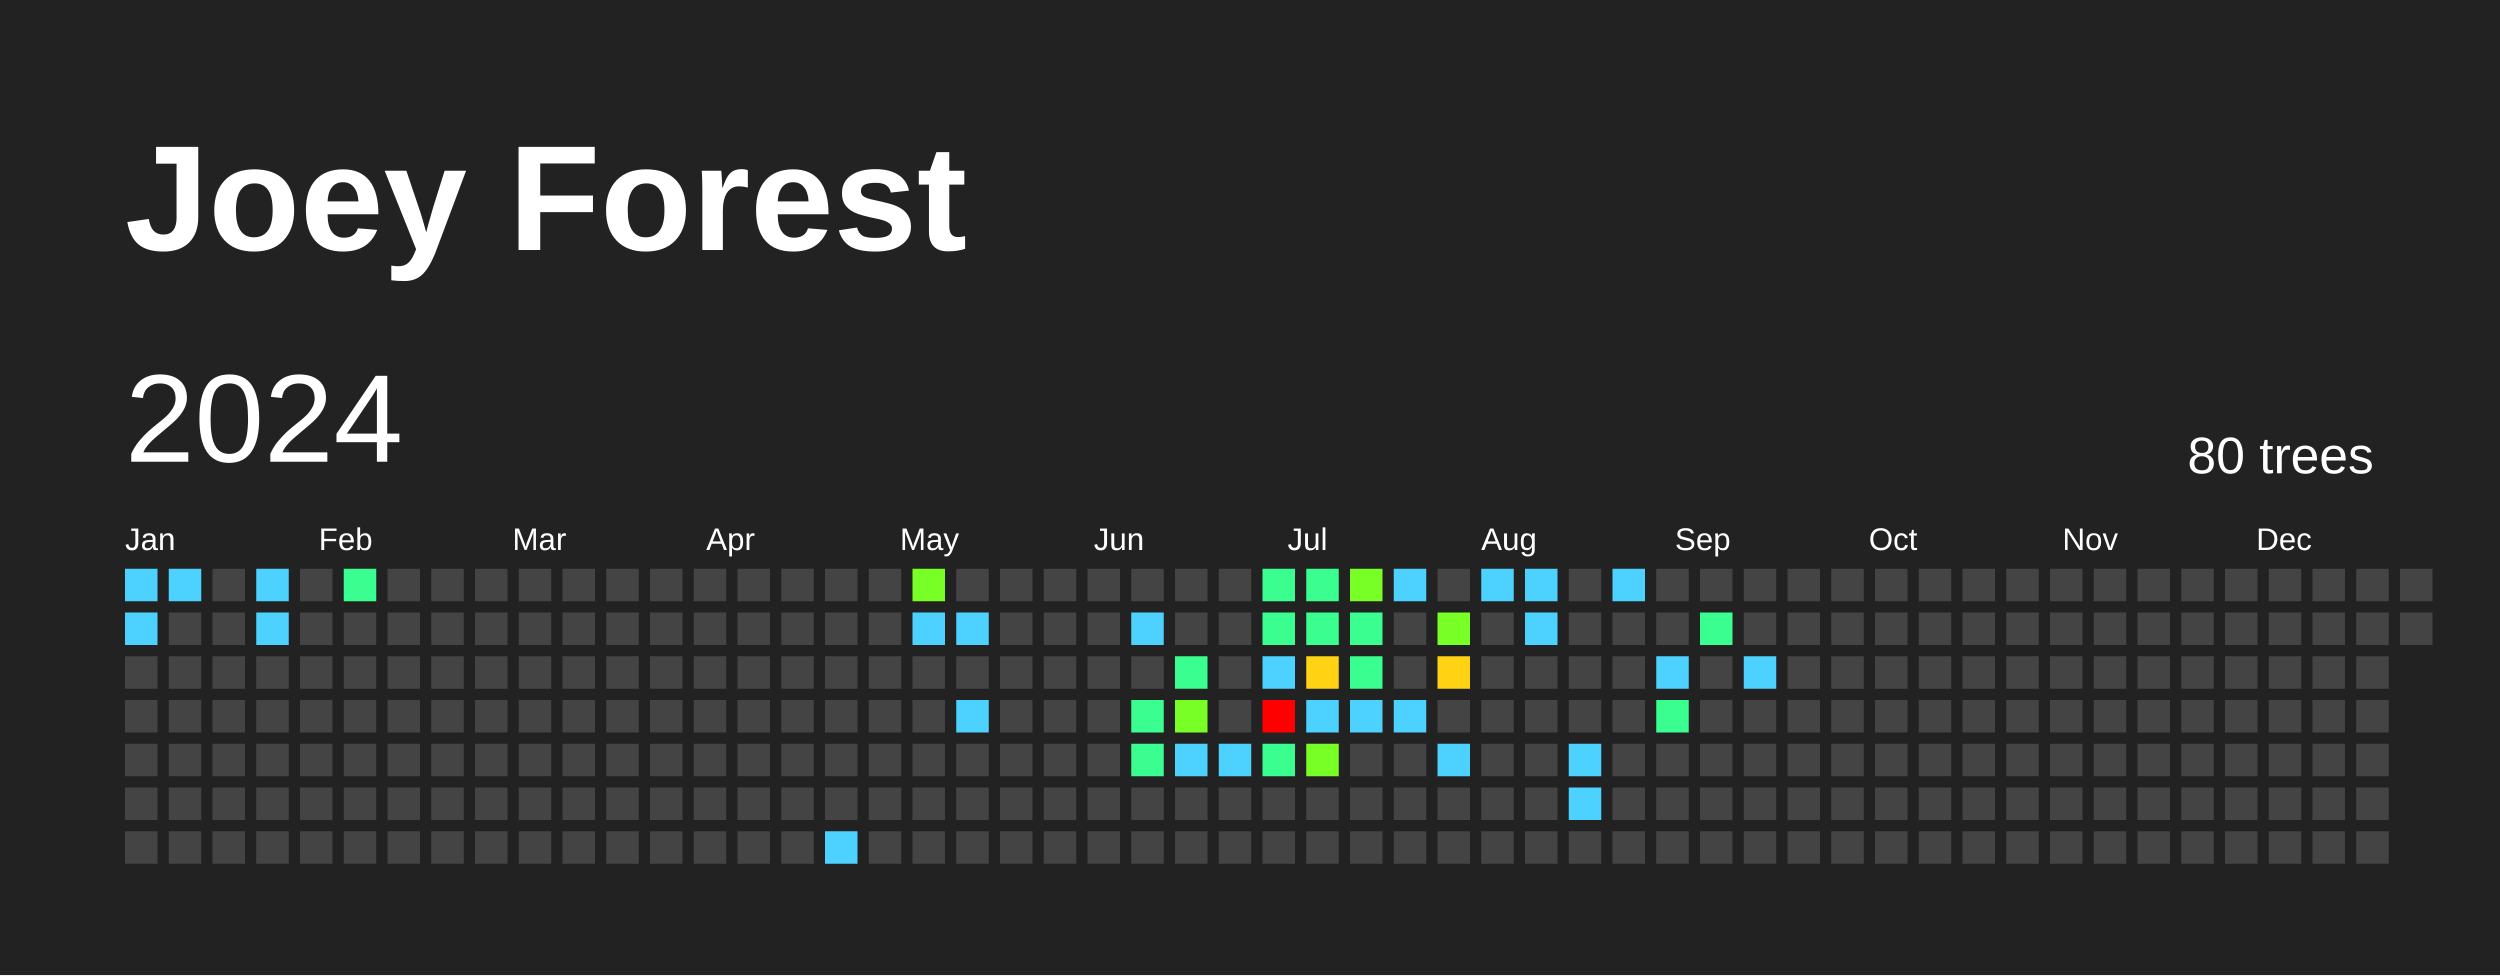
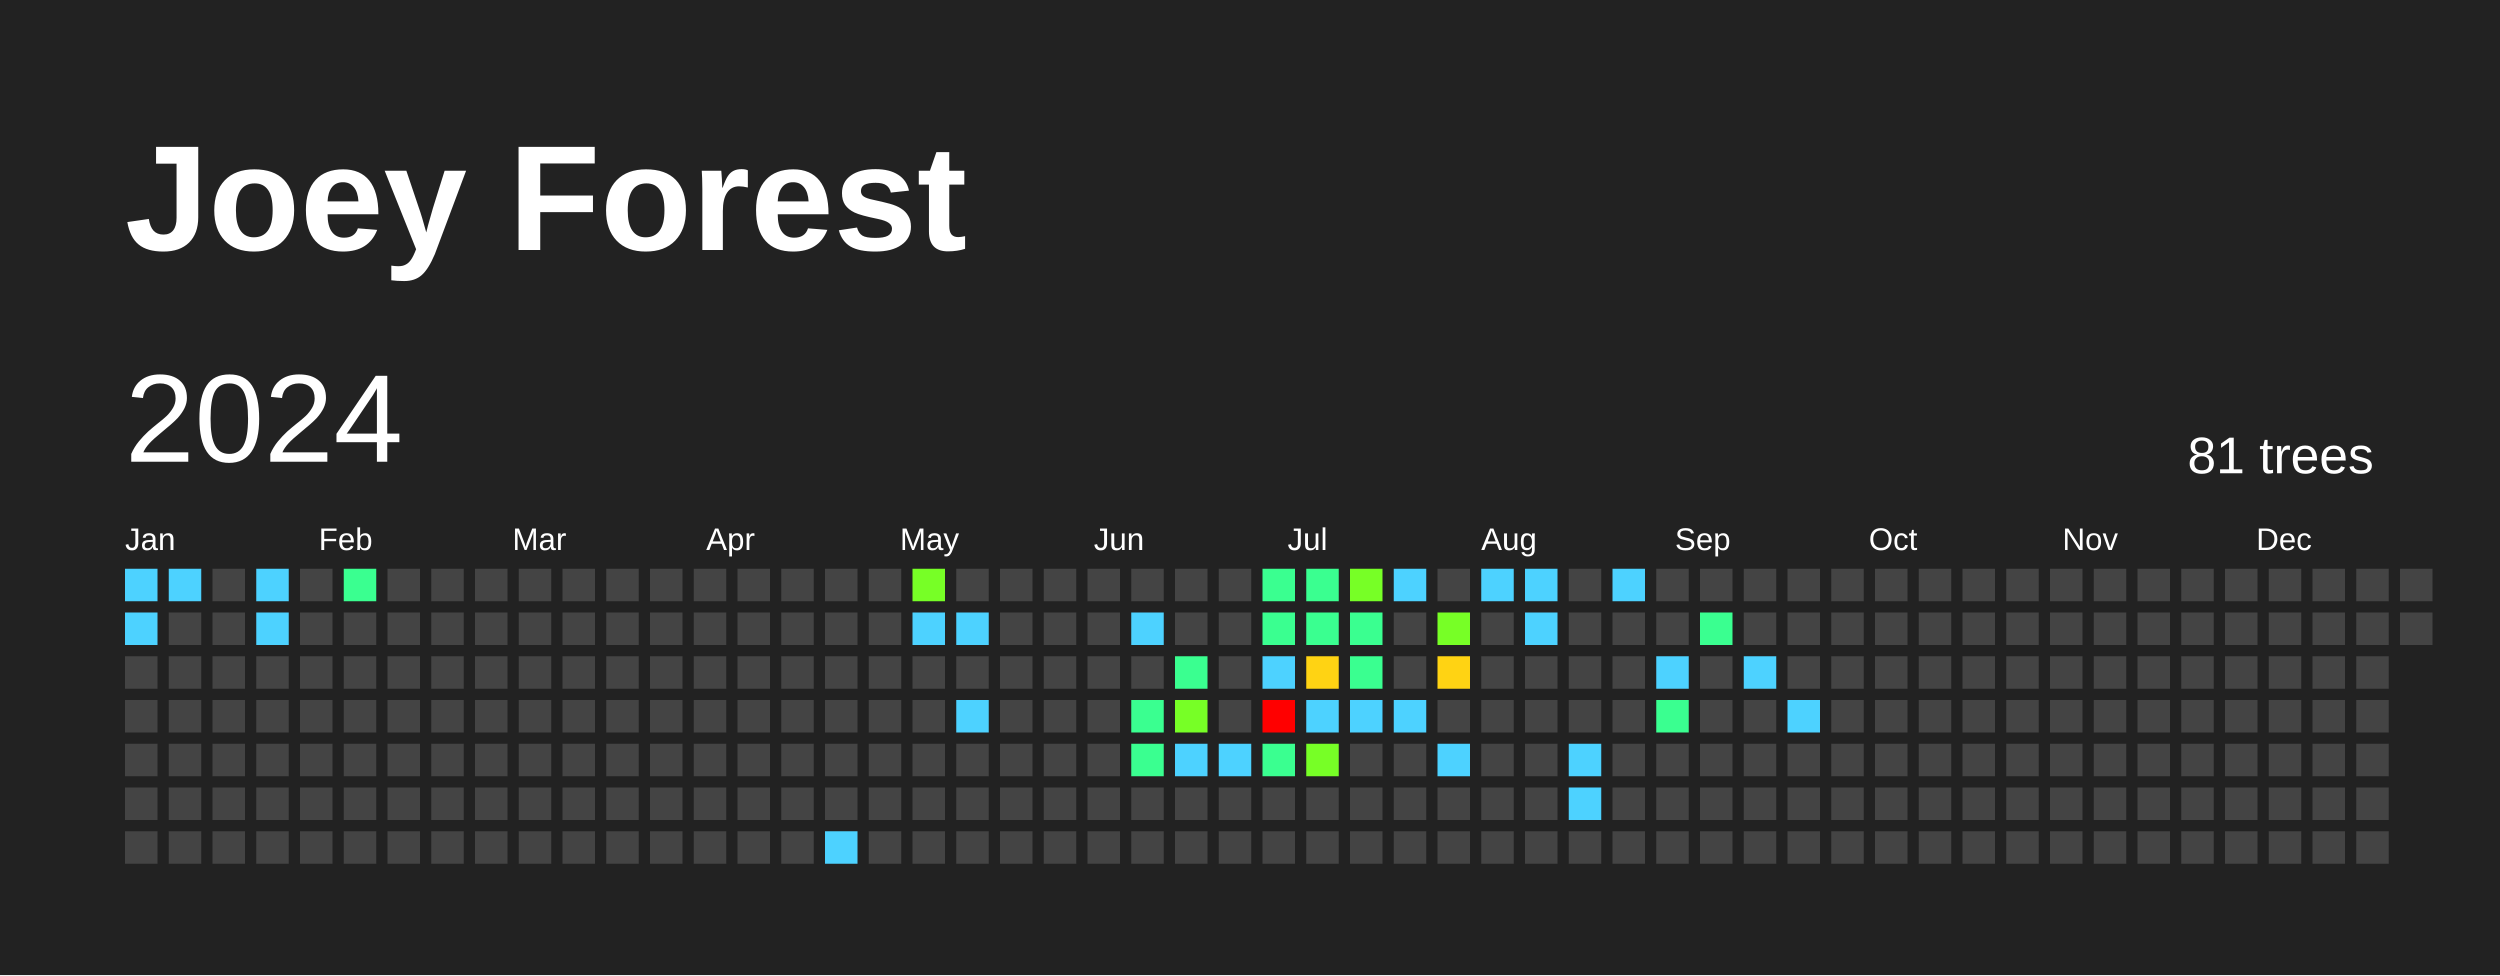
<svg xmlns="http://www.w3.org/2000/svg" baseProfile="full" height="78mm" version="1.1" viewBox="0,0,200,78" width="200mm">
  <defs />
  <rect fill="#222222" height="78" width="200" x="0" y="0" />
  <text fill="#FFFFFF" style="font-size:12px; font-family:Arial; font-weight:bold;" x="10" y="20">Joey Forest</text>
  <text dominant-baseline="hanging" fill="#FFFFFF" style="font-size:10.0px; font-family:Arial;" x="10" y="30">2024</text>
-   <text dominant-baseline="hanging" fill="#FFFFFF" style="font-size:4.125px; font-family:Arial;" x="175" y="35">80 trees</text>
+   <text dominant-baseline="hanging" fill="#FFFFFF" style="font-size:4.125px; font-family:Arial;" x="175" y="35">81 trees</text>
  <text fill="#FFFFFF" style="font-size:2.5px; font-family:Arial" x="10.0" y="44">Jan</text>
  <text fill="#FFFFFF" style="font-size:2.5px; font-family:Arial" x="25.5" y="44">Feb</text>
  <text fill="#FFFFFF" style="font-size:2.5px; font-family:Arial" x="41.0" y="44">Mar</text>
  <text fill="#FFFFFF" style="font-size:2.5px; font-family:Arial" x="56.5" y="44">Apr</text>
  <text fill="#FFFFFF" style="font-size:2.5px; font-family:Arial" x="72.0" y="44">May</text>
  <text fill="#FFFFFF" style="font-size:2.5px; font-family:Arial" x="87.5" y="44">Jun</text>
  <text fill="#FFFFFF" style="font-size:2.5px; font-family:Arial" x="103.0" y="44">Jul</text>
  <text fill="#FFFFFF" style="font-size:2.5px; font-family:Arial" x="118.5" y="44">Aug</text>
  <text fill="#FFFFFF" style="font-size:2.5px; font-family:Arial" x="134.0" y="44">Sep</text>
  <text fill="#FFFFFF" style="font-size:2.5px; font-family:Arial" x="149.5" y="44">Oct</text>
  <text fill="#FFFFFF" style="font-size:2.5px; font-family:Arial" x="165.0" y="44">Nov</text>
  <text fill="#FFFFFF" style="font-size:2.5px; font-family:Arial" x="180.5" y="44">Dec</text>
  <rect fill="#4dd2ff" height="2.6" width="2.6" x="10.0" y="45.5" />
  <rect fill="#4dd2ff" height="2.6" width="2.6" x="10.0" y="49.0" />
  <rect fill="#444444" height="2.6" width="2.6" x="10.0" y="52.5" />
  <rect fill="#444444" height="2.6" width="2.6" x="10.0" y="56.0" />
  <rect fill="#444444" height="2.6" width="2.6" x="10.0" y="59.5" />
  <rect fill="#444444" height="2.6" width="2.6" x="10.0" y="63.0" />
  <rect fill="#444444" height="2.6" width="2.6" x="10.0" y="66.5" />
  <rect fill="#4dd2ff" height="2.6" width="2.6" x="13.5" y="45.5" />
  <rect fill="#444444" height="2.6" width="2.6" x="13.5" y="49.0" />
  <rect fill="#444444" height="2.6" width="2.6" x="13.5" y="52.5" />
  <rect fill="#444444" height="2.6" width="2.6" x="13.5" y="56.0" />
  <rect fill="#444444" height="2.6" width="2.6" x="13.5" y="59.5" />
  <rect fill="#444444" height="2.6" width="2.6" x="13.5" y="63.0" />
  <rect fill="#444444" height="2.6" width="2.6" x="13.5" y="66.5" />
  <rect fill="#444444" height="2.6" width="2.6" x="17.0" y="45.5" />
  <rect fill="#444444" height="2.6" width="2.6" x="17.0" y="49.0" />
  <rect fill="#444444" height="2.6" width="2.6" x="17.0" y="52.5" />
  <rect fill="#444444" height="2.6" width="2.6" x="17.0" y="56.0" />
  <rect fill="#444444" height="2.6" width="2.6" x="17.0" y="59.5" />
  <rect fill="#444444" height="2.6" width="2.6" x="17.0" y="63.0" />
  <rect fill="#444444" height="2.6" width="2.6" x="17.0" y="66.5" />
  <rect fill="#4dd2ff" height="2.6" width="2.6" x="20.5" y="45.5" />
  <rect fill="#4dd2ff" height="2.6" width="2.6" x="20.5" y="49.0" />
  <rect fill="#444444" height="2.6" width="2.6" x="20.5" y="52.5" />
  <rect fill="#444444" height="2.6" width="2.6" x="20.5" y="56.0" />
  <rect fill="#444444" height="2.6" width="2.6" x="20.5" y="59.5" />
  <rect fill="#444444" height="2.6" width="2.6" x="20.5" y="63.0" />
  <rect fill="#444444" height="2.6" width="2.6" x="20.5" y="66.5" />
  <rect fill="#444444" height="2.6" width="2.6" x="24.0" y="45.5" />
  <rect fill="#444444" height="2.6" width="2.6" x="24.0" y="49.0" />
  <rect fill="#444444" height="2.6" width="2.6" x="24.0" y="52.5" />
  <rect fill="#444444" height="2.6" width="2.6" x="24.0" y="56.0" />
  <rect fill="#444444" height="2.6" width="2.6" x="24.0" y="59.5" />
  <rect fill="#444444" height="2.6" width="2.6" x="24.0" y="63.0" />
  <rect fill="#444444" height="2.6" width="2.6" x="24.0" y="66.5" />
  <rect fill="#3aff90" height="2.6" width="2.6" x="27.5" y="45.5" />
  <rect fill="#444444" height="2.6" width="2.6" x="27.5" y="49.0" />
  <rect fill="#444444" height="2.6" width="2.6" x="27.5" y="52.5" />
  <rect fill="#444444" height="2.6" width="2.6" x="27.5" y="56.0" />
  <rect fill="#444444" height="2.6" width="2.6" x="27.5" y="59.5" />
  <rect fill="#444444" height="2.6" width="2.6" x="27.5" y="63.0" />
  <rect fill="#444444" height="2.6" width="2.6" x="27.5" y="66.5" />
  <rect fill="#444444" height="2.6" width="2.6" x="31.0" y="45.5" />
  <rect fill="#444444" height="2.6" width="2.6" x="31.0" y="49.0" />
  <rect fill="#444444" height="2.6" width="2.6" x="31.0" y="52.5" />
  <rect fill="#444444" height="2.6" width="2.6" x="31.0" y="56.0" />
  <rect fill="#444444" height="2.6" width="2.6" x="31.0" y="59.5" />
  <rect fill="#444444" height="2.6" width="2.6" x="31.0" y="63.0" />
  <rect fill="#444444" height="2.6" width="2.6" x="31.0" y="66.5" />
  <rect fill="#444444" height="2.6" width="2.6" x="34.5" y="45.5" />
  <rect fill="#444444" height="2.6" width="2.6" x="34.5" y="49.0" />
  <rect fill="#444444" height="2.6" width="2.6" x="34.5" y="52.5" />
  <rect fill="#444444" height="2.6" width="2.6" x="34.5" y="56.0" />
  <rect fill="#444444" height="2.6" width="2.6" x="34.5" y="59.5" />
  <rect fill="#444444" height="2.6" width="2.6" x="34.5" y="63.0" />
  <rect fill="#444444" height="2.6" width="2.6" x="34.5" y="66.5" />
  <rect fill="#444444" height="2.6" width="2.6" x="38.0" y="45.5" />
  <rect fill="#444444" height="2.6" width="2.6" x="38.0" y="49.0" />
  <rect fill="#444444" height="2.6" width="2.6" x="38.0" y="52.5" />
  <rect fill="#444444" height="2.6" width="2.6" x="38.0" y="56.0" />
  <rect fill="#444444" height="2.6" width="2.6" x="38.0" y="59.5" />
  <rect fill="#444444" height="2.6" width="2.6" x="38.0" y="63.0" />
  <rect fill="#444444" height="2.6" width="2.6" x="38.0" y="66.5" />
  <rect fill="#444444" height="2.6" width="2.6" x="41.5" y="45.5" />
  <rect fill="#444444" height="2.6" width="2.6" x="41.5" y="49.0" />
  <rect fill="#444444" height="2.6" width="2.6" x="41.5" y="52.5" />
  <rect fill="#444444" height="2.6" width="2.6" x="41.5" y="56.0" />
  <rect fill="#444444" height="2.6" width="2.6" x="41.5" y="59.5" />
  <rect fill="#444444" height="2.6" width="2.6" x="41.5" y="63.0" />
  <rect fill="#444444" height="2.6" width="2.6" x="41.5" y="66.5" />
  <rect fill="#444444" height="2.6" width="2.6" x="45.0" y="45.5" />
  <rect fill="#444444" height="2.6" width="2.6" x="45.0" y="49.0" />
  <rect fill="#444444" height="2.6" width="2.6" x="45.0" y="52.5" />
  <rect fill="#444444" height="2.6" width="2.6" x="45.0" y="56.0" />
  <rect fill="#444444" height="2.6" width="2.6" x="45.0" y="59.5" />
  <rect fill="#444444" height="2.6" width="2.6" x="45.0" y="63.0" />
  <rect fill="#444444" height="2.6" width="2.6" x="45.0" y="66.5" />
  <rect fill="#444444" height="2.6" width="2.6" x="48.5" y="45.5" />
  <rect fill="#444444" height="2.6" width="2.6" x="48.5" y="49.0" />
  <rect fill="#444444" height="2.6" width="2.6" x="48.5" y="52.5" />
  <rect fill="#444444" height="2.6" width="2.6" x="48.5" y="56.0" />
  <rect fill="#444444" height="2.6" width="2.6" x="48.5" y="59.5" />
  <rect fill="#444444" height="2.6" width="2.6" x="48.5" y="63.0" />
  <rect fill="#444444" height="2.6" width="2.6" x="48.5" y="66.5" />
  <rect fill="#444444" height="2.6" width="2.6" x="52.0" y="45.5" />
  <rect fill="#444444" height="2.6" width="2.6" x="52.0" y="49.0" />
  <rect fill="#444444" height="2.6" width="2.6" x="52.0" y="52.5" />
  <rect fill="#444444" height="2.6" width="2.6" x="52.0" y="56.0" />
  <rect fill="#444444" height="2.6" width="2.6" x="52.0" y="59.5" />
  <rect fill="#444444" height="2.6" width="2.6" x="52.0" y="63.0" />
  <rect fill="#444444" height="2.6" width="2.6" x="52.0" y="66.5" />
  <rect fill="#444444" height="2.6" width="2.6" x="55.5" y="45.5" />
  <rect fill="#444444" height="2.6" width="2.6" x="55.5" y="49.0" />
  <rect fill="#444444" height="2.6" width="2.6" x="55.5" y="52.5" />
  <rect fill="#444444" height="2.6" width="2.6" x="55.5" y="56.0" />
  <rect fill="#444444" height="2.6" width="2.6" x="55.5" y="59.5" />
  <rect fill="#444444" height="2.6" width="2.6" x="55.5" y="63.0" />
  <rect fill="#444444" height="2.6" width="2.6" x="55.5" y="66.5" />
  <rect fill="#444444" height="2.6" width="2.6" x="59.0" y="45.5" />
  <rect fill="#444444" height="2.6" width="2.6" x="59.0" y="49.0" />
  <rect fill="#444444" height="2.6" width="2.6" x="59.0" y="52.5" />
  <rect fill="#444444" height="2.6" width="2.6" x="59.0" y="56.0" />
  <rect fill="#444444" height="2.6" width="2.6" x="59.0" y="59.5" />
  <rect fill="#444444" height="2.6" width="2.6" x="59.0" y="63.0" />
  <rect fill="#444444" height="2.6" width="2.6" x="59.0" y="66.5" />
  <rect fill="#444444" height="2.6" width="2.6" x="62.5" y="45.5" />
  <rect fill="#444444" height="2.6" width="2.6" x="62.5" y="49.0" />
  <rect fill="#444444" height="2.6" width="2.6" x="62.5" y="52.5" />
  <rect fill="#444444" height="2.6" width="2.6" x="62.5" y="56.0" />
  <rect fill="#444444" height="2.6" width="2.6" x="62.5" y="59.5" />
  <rect fill="#444444" height="2.6" width="2.6" x="62.5" y="63.0" />
  <rect fill="#444444" height="2.6" width="2.6" x="62.5" y="66.5" />
  <rect fill="#444444" height="2.6" width="2.6" x="66.0" y="45.5" />
  <rect fill="#444444" height="2.6" width="2.6" x="66.0" y="49.0" />
  <rect fill="#444444" height="2.6" width="2.6" x="66.0" y="52.5" />
  <rect fill="#444444" height="2.6" width="2.6" x="66.0" y="56.0" />
  <rect fill="#444444" height="2.6" width="2.6" x="66.0" y="59.5" />
  <rect fill="#444444" height="2.6" width="2.6" x="66.0" y="63.0" />
  <rect fill="#4dd2ff" height="2.6" width="2.6" x="66.0" y="66.5" />
  <rect fill="#444444" height="2.6" width="2.6" x="69.5" y="45.5" />
  <rect fill="#444444" height="2.6" width="2.6" x="69.5" y="49.0" />
  <rect fill="#444444" height="2.6" width="2.6" x="69.5" y="52.5" />
  <rect fill="#444444" height="2.6" width="2.6" x="69.5" y="56.0" />
  <rect fill="#444444" height="2.6" width="2.6" x="69.5" y="59.5" />
  <rect fill="#444444" height="2.6" width="2.6" x="69.5" y="63.0" />
  <rect fill="#444444" height="2.6" width="2.6" x="69.5" y="66.5" />
  <rect fill="#77ff26" height="2.6" width="2.6" x="73.0" y="45.5" />
  <rect fill="#4dd2ff" height="2.6" width="2.6" x="73.0" y="49.0" />
  <rect fill="#444444" height="2.6" width="2.6" x="73.0" y="52.5" />
  <rect fill="#444444" height="2.6" width="2.6" x="73.0" y="56.0" />
  <rect fill="#444444" height="2.6" width="2.6" x="73.0" y="59.5" />
  <rect fill="#444444" height="2.6" width="2.6" x="73.0" y="63.0" />
  <rect fill="#444444" height="2.6" width="2.6" x="73.0" y="66.5" />
  <rect fill="#444444" height="2.6" width="2.6" x="76.5" y="45.5" />
  <rect fill="#4dd2ff" height="2.6" width="2.6" x="76.5" y="49.0" />
  <rect fill="#444444" height="2.6" width="2.6" x="76.5" y="52.5" />
  <rect fill="#4dd2ff" height="2.6" width="2.6" x="76.5" y="56.0" />
  <rect fill="#444444" height="2.6" width="2.6" x="76.5" y="59.5" />
  <rect fill="#444444" height="2.6" width="2.6" x="76.5" y="63.0" />
  <rect fill="#444444" height="2.6" width="2.6" x="76.5" y="66.5" />
  <rect fill="#444444" height="2.6" width="2.6" x="80.0" y="45.5" />
  <rect fill="#444444" height="2.6" width="2.6" x="80.0" y="49.0" />
  <rect fill="#444444" height="2.6" width="2.6" x="80.0" y="52.5" />
  <rect fill="#444444" height="2.6" width="2.6" x="80.0" y="56.0" />
  <rect fill="#444444" height="2.6" width="2.6" x="80.0" y="59.5" />
  <rect fill="#444444" height="2.6" width="2.6" x="80.0" y="63.0" />
  <rect fill="#444444" height="2.6" width="2.6" x="80.0" y="66.5" />
  <rect fill="#444444" height="2.6" width="2.6" x="83.5" y="45.5" />
  <rect fill="#444444" height="2.6" width="2.6" x="83.5" y="49.0" />
  <rect fill="#444444" height="2.6" width="2.6" x="83.5" y="52.5" />
  <rect fill="#444444" height="2.6" width="2.6" x="83.5" y="56.0" />
  <rect fill="#444444" height="2.6" width="2.6" x="83.5" y="59.5" />
  <rect fill="#444444" height="2.6" width="2.6" x="83.5" y="63.0" />
  <rect fill="#444444" height="2.6" width="2.6" x="83.5" y="66.5" />
  <rect fill="#444444" height="2.6" width="2.6" x="87.0" y="45.5" />
  <rect fill="#444444" height="2.6" width="2.6" x="87.0" y="49.0" />
  <rect fill="#444444" height="2.6" width="2.6" x="87.0" y="52.5" />
  <rect fill="#444444" height="2.6" width="2.6" x="87.0" y="56.0" />
  <rect fill="#444444" height="2.6" width="2.6" x="87.0" y="59.5" />
  <rect fill="#444444" height="2.6" width="2.6" x="87.0" y="63.0" />
  <rect fill="#444444" height="2.6" width="2.6" x="87.0" y="66.5" />
  <rect fill="#444444" height="2.6" width="2.6" x="90.5" y="45.5" />
  <rect fill="#4dd2ff" height="2.6" width="2.6" x="90.5" y="49.0" />
  <rect fill="#444444" height="2.6" width="2.6" x="90.5" y="52.5" />
  <rect fill="#3aff90" height="2.6" width="2.6" x="90.5" y="56.0" />
  <rect fill="#3aff90" height="2.6" width="2.6" x="90.5" y="59.5" />
  <rect fill="#444444" height="2.6" width="2.6" x="90.5" y="63.0" />
  <rect fill="#444444" height="2.6" width="2.6" x="90.5" y="66.5" />
  <rect fill="#444444" height="2.6" width="2.6" x="94.0" y="45.5" />
  <rect fill="#444444" height="2.6" width="2.6" x="94.0" y="49.0" />
  <rect fill="#3aff90" height="2.6" width="2.6" x="94.0" y="52.5" />
  <rect fill="#77ff26" height="2.6" width="2.6" x="94.0" y="56.0" />
  <rect fill="#4dd2ff" height="2.6" width="2.6" x="94.0" y="59.5" />
  <rect fill="#444444" height="2.6" width="2.6" x="94.0" y="63.0" />
  <rect fill="#444444" height="2.6" width="2.6" x="94.0" y="66.5" />
  <rect fill="#444444" height="2.6" width="2.6" x="97.5" y="45.5" />
  <rect fill="#444444" height="2.6" width="2.6" x="97.5" y="49.0" />
  <rect fill="#444444" height="2.6" width="2.6" x="97.5" y="52.5" />
  <rect fill="#444444" height="2.6" width="2.6" x="97.5" y="56.0" />
  <rect fill="#4dd2ff" height="2.6" width="2.6" x="97.5" y="59.5" />
  <rect fill="#444444" height="2.6" width="2.6" x="97.5" y="63.0" />
  <rect fill="#444444" height="2.6" width="2.6" x="97.5" y="66.5" />
  <rect fill="#3aff90" height="2.6" width="2.6" x="101.0" y="45.5" />
  <rect fill="#3aff90" height="2.6" width="2.6" x="101.0" y="49.0" />
  <rect fill="#4dd2ff" height="2.6" width="2.6" x="101.0" y="52.5" />
  <rect fill="red" height="2.6" width="2.6" x="101.0" y="56.0" />
  <rect fill="#3aff90" height="2.6" width="2.6" x="101.0" y="59.5" />
  <rect fill="#444444" height="2.6" width="2.6" x="101.0" y="63.0" />
  <rect fill="#444444" height="2.6" width="2.6" x="101.0" y="66.5" />
  <rect fill="#3aff90" height="2.6" width="2.6" x="104.5" y="45.5" />
  <rect fill="#3aff90" height="2.6" width="2.6" x="104.5" y="49.0" />
  <rect fill="#ffd313" height="2.6" width="2.6" x="104.5" y="52.5" />
  <rect fill="#4dd2ff" height="2.6" width="2.6" x="104.5" y="56.0" />
  <rect fill="#77ff26" height="2.6" width="2.6" x="104.5" y="59.5" />
  <rect fill="#444444" height="2.6" width="2.6" x="104.5" y="63.0" />
  <rect fill="#444444" height="2.6" width="2.6" x="104.5" y="66.5" />
  <rect fill="#77ff26" height="2.6" width="2.6" x="108.0" y="45.5" />
  <rect fill="#3aff90" height="2.6" width="2.6" x="108.0" y="49.0" />
  <rect fill="#3aff90" height="2.6" width="2.6" x="108.0" y="52.5" />
  <rect fill="#4dd2ff" height="2.6" width="2.6" x="108.0" y="56.0" />
  <rect fill="#444444" height="2.6" width="2.6" x="108.0" y="59.5" />
  <rect fill="#444444" height="2.6" width="2.6" x="108.0" y="63.0" />
  <rect fill="#444444" height="2.6" width="2.6" x="108.0" y="66.5" />
  <rect fill="#4dd2ff" height="2.6" width="2.6" x="111.5" y="45.5" />
  <rect fill="#444444" height="2.6" width="2.6" x="111.5" y="49.0" />
  <rect fill="#444444" height="2.6" width="2.6" x="111.5" y="52.5" />
  <rect fill="#4dd2ff" height="2.6" width="2.6" x="111.5" y="56.0" />
  <rect fill="#444444" height="2.6" width="2.6" x="111.5" y="59.5" />
  <rect fill="#444444" height="2.6" width="2.6" x="111.5" y="63.0" />
  <rect fill="#444444" height="2.6" width="2.6" x="111.5" y="66.5" />
  <rect fill="#444444" height="2.6" width="2.6" x="115.0" y="45.5" />
  <rect fill="#77ff26" height="2.6" width="2.6" x="115.0" y="49.0" />
  <rect fill="#ffd313" height="2.6" width="2.6" x="115.0" y="52.5" />
  <rect fill="#444444" height="2.6" width="2.6" x="115.0" y="56.0" />
  <rect fill="#4dd2ff" height="2.6" width="2.6" x="115.0" y="59.5" />
  <rect fill="#444444" height="2.6" width="2.6" x="115.0" y="63.0" />
  <rect fill="#444444" height="2.6" width="2.6" x="115.0" y="66.5" />
  <rect fill="#4dd2ff" height="2.6" width="2.6" x="118.5" y="45.5" />
  <rect fill="#444444" height="2.6" width="2.6" x="118.5" y="49.0" />
  <rect fill="#444444" height="2.6" width="2.6" x="118.5" y="52.5" />
  <rect fill="#444444" height="2.6" width="2.6" x="118.5" y="56.0" />
  <rect fill="#444444" height="2.6" width="2.6" x="118.5" y="59.5" />
  <rect fill="#444444" height="2.6" width="2.6" x="118.5" y="63.0" />
  <rect fill="#444444" height="2.6" width="2.6" x="118.5" y="66.5" />
  <rect fill="#4dd2ff" height="2.6" width="2.6" x="122.0" y="45.5" />
  <rect fill="#4dd2ff" height="2.6" width="2.6" x="122.0" y="49.0" />
  <rect fill="#444444" height="2.6" width="2.6" x="122.0" y="52.5" />
  <rect fill="#444444" height="2.6" width="2.6" x="122.0" y="56.0" />
  <rect fill="#444444" height="2.6" width="2.6" x="122.0" y="59.5" />
  <rect fill="#444444" height="2.6" width="2.6" x="122.0" y="63.0" />
  <rect fill="#444444" height="2.6" width="2.6" x="122.0" y="66.5" />
  <rect fill="#444444" height="2.6" width="2.6" x="125.5" y="45.5" />
  <rect fill="#444444" height="2.6" width="2.6" x="125.5" y="49.0" />
  <rect fill="#444444" height="2.6" width="2.6" x="125.5" y="52.5" />
  <rect fill="#444444" height="2.6" width="2.6" x="125.5" y="56.0" />
  <rect fill="#4dd2ff" height="2.6" width="2.6" x="125.5" y="59.5" />
  <rect fill="#4dd2ff" height="2.6" width="2.6" x="125.5" y="63.0" />
  <rect fill="#444444" height="2.6" width="2.6" x="125.5" y="66.5" />
  <rect fill="#4dd2ff" height="2.6" width="2.6" x="129.0" y="45.5" />
  <rect fill="#444444" height="2.6" width="2.6" x="129.0" y="49.0" />
  <rect fill="#444444" height="2.6" width="2.6" x="129.0" y="52.5" />
  <rect fill="#444444" height="2.6" width="2.6" x="129.0" y="56.0" />
  <rect fill="#444444" height="2.6" width="2.6" x="129.0" y="59.5" />
  <rect fill="#444444" height="2.6" width="2.6" x="129.0" y="63.0" />
  <rect fill="#444444" height="2.6" width="2.6" x="129.0" y="66.5" />
  <rect fill="#444444" height="2.6" width="2.6" x="132.5" y="45.5" />
  <rect fill="#444444" height="2.6" width="2.6" x="132.5" y="49.0" />
  <rect fill="#4dd2ff" height="2.6" width="2.6" x="132.5" y="52.5" />
  <rect fill="#3aff90" height="2.6" width="2.6" x="132.5" y="56.0" />
  <rect fill="#444444" height="2.6" width="2.6" x="132.5" y="59.5" />
  <rect fill="#444444" height="2.6" width="2.6" x="132.5" y="63.0" />
  <rect fill="#444444" height="2.6" width="2.6" x="132.5" y="66.5" />
  <rect fill="#444444" height="2.6" width="2.6" x="136.0" y="45.5" />
  <rect fill="#3aff90" height="2.6" width="2.6" x="136.0" y="49.0" />
  <rect fill="#444444" height="2.6" width="2.6" x="136.0" y="52.5" />
  <rect fill="#444444" height="2.6" width="2.6" x="136.0" y="56.0" />
  <rect fill="#444444" height="2.6" width="2.6" x="136.0" y="59.5" />
  <rect fill="#444444" height="2.6" width="2.6" x="136.0" y="63.0" />
  <rect fill="#444444" height="2.6" width="2.6" x="136.0" y="66.5" />
  <rect fill="#444444" height="2.6" width="2.6" x="139.5" y="45.5" />
  <rect fill="#444444" height="2.6" width="2.6" x="139.5" y="49.0" />
  <rect fill="#4dd2ff" height="2.6" width="2.6" x="139.5" y="52.5" />
  <rect fill="#444444" height="2.6" width="2.6" x="139.5" y="56.0" />
  <rect fill="#444444" height="2.6" width="2.6" x="139.5" y="59.5" />
  <rect fill="#444444" height="2.6" width="2.6" x="139.5" y="63.0" />
  <rect fill="#444444" height="2.6" width="2.6" x="139.5" y="66.5" />
  <rect fill="#444444" height="2.6" width="2.6" x="143.0" y="45.5" />
  <rect fill="#444444" height="2.6" width="2.6" x="143.0" y="49.0" />
  <rect fill="#444444" height="2.6" width="2.6" x="143.0" y="52.5" />
-   <rect fill="#444444" height="2.6" width="2.6" x="143.0" y="56.0" />
+   <rect fill="#4dd2ff" height="2.6" width="2.6" x="143.0" y="56.0" />
  <rect fill="#444444" height="2.6" width="2.6" x="143.0" y="59.5" />
  <rect fill="#444444" height="2.6" width="2.6" x="143.0" y="63.0" />
  <rect fill="#444444" height="2.6" width="2.6" x="143.0" y="66.5" />
  <rect fill="#444444" height="2.6" width="2.6" x="146.5" y="45.5" />
  <rect fill="#444444" height="2.6" width="2.6" x="146.5" y="49.0" />
  <rect fill="#444444" height="2.6" width="2.6" x="146.5" y="52.5" />
  <rect fill="#444444" height="2.6" width="2.6" x="146.5" y="56.0" />
  <rect fill="#444444" height="2.6" width="2.6" x="146.5" y="59.5" />
  <rect fill="#444444" height="2.6" width="2.6" x="146.5" y="63.0" />
  <rect fill="#444444" height="2.6" width="2.6" x="146.5" y="66.5" />
  <rect fill="#444444" height="2.6" width="2.6" x="150.0" y="45.5" />
  <rect fill="#444444" height="2.6" width="2.6" x="150.0" y="49.0" />
  <rect fill="#444444" height="2.6" width="2.6" x="150.0" y="52.5" />
  <rect fill="#444444" height="2.6" width="2.6" x="150.0" y="56.0" />
  <rect fill="#444444" height="2.6" width="2.6" x="150.0" y="59.5" />
  <rect fill="#444444" height="2.6" width="2.6" x="150.0" y="63.0" />
  <rect fill="#444444" height="2.6" width="2.6" x="150.0" y="66.5" />
  <rect fill="#444444" height="2.6" width="2.6" x="153.5" y="45.5" />
  <rect fill="#444444" height="2.6" width="2.6" x="153.5" y="49.0" />
  <rect fill="#444444" height="2.6" width="2.6" x="153.5" y="52.5" />
  <rect fill="#444444" height="2.6" width="2.6" x="153.5" y="56.0" />
  <rect fill="#444444" height="2.6" width="2.6" x="153.5" y="59.5" />
  <rect fill="#444444" height="2.6" width="2.6" x="153.5" y="63.0" />
  <rect fill="#444444" height="2.6" width="2.6" x="153.5" y="66.5" />
  <rect fill="#444444" height="2.6" width="2.6" x="157.0" y="45.5" />
  <rect fill="#444444" height="2.6" width="2.6" x="157.0" y="49.0" />
  <rect fill="#444444" height="2.6" width="2.6" x="157.0" y="52.5" />
  <rect fill="#444444" height="2.6" width="2.6" x="157.0" y="56.0" />
  <rect fill="#444444" height="2.6" width="2.6" x="157.0" y="59.5" />
  <rect fill="#444444" height="2.6" width="2.6" x="157.0" y="63.0" />
  <rect fill="#444444" height="2.6" width="2.6" x="157.0" y="66.5" />
  <rect fill="#444444" height="2.6" width="2.6" x="160.5" y="45.5" />
  <rect fill="#444444" height="2.6" width="2.6" x="160.5" y="49.0" />
  <rect fill="#444444" height="2.6" width="2.6" x="160.5" y="52.5" />
  <rect fill="#444444" height="2.6" width="2.6" x="160.5" y="56.0" />
  <rect fill="#444444" height="2.6" width="2.6" x="160.5" y="59.5" />
  <rect fill="#444444" height="2.6" width="2.6" x="160.5" y="63.0" />
  <rect fill="#444444" height="2.6" width="2.6" x="160.5" y="66.5" />
  <rect fill="#444444" height="2.6" width="2.6" x="164.0" y="45.5" />
  <rect fill="#444444" height="2.6" width="2.6" x="164.0" y="49.0" />
  <rect fill="#444444" height="2.6" width="2.6" x="164.0" y="52.5" />
  <rect fill="#444444" height="2.6" width="2.6" x="164.0" y="56.0" />
  <rect fill="#444444" height="2.6" width="2.6" x="164.0" y="59.5" />
  <rect fill="#444444" height="2.6" width="2.6" x="164.0" y="63.0" />
  <rect fill="#444444" height="2.6" width="2.6" x="164.0" y="66.5" />
  <rect fill="#444444" height="2.6" width="2.6" x="167.5" y="45.5" />
  <rect fill="#444444" height="2.6" width="2.6" x="167.5" y="49.0" />
  <rect fill="#444444" height="2.6" width="2.6" x="167.5" y="52.5" />
  <rect fill="#444444" height="2.6" width="2.6" x="167.5" y="56.0" />
  <rect fill="#444444" height="2.6" width="2.6" x="167.5" y="59.5" />
  <rect fill="#444444" height="2.6" width="2.6" x="167.5" y="63.0" />
  <rect fill="#444444" height="2.6" width="2.6" x="167.5" y="66.5" />
  <rect fill="#444444" height="2.6" width="2.6" x="171.0" y="45.5" />
  <rect fill="#444444" height="2.6" width="2.6" x="171.0" y="49.0" />
  <rect fill="#444444" height="2.6" width="2.6" x="171.0" y="52.5" />
  <rect fill="#444444" height="2.6" width="2.6" x="171.0" y="56.0" />
  <rect fill="#444444" height="2.6" width="2.6" x="171.0" y="59.5" />
  <rect fill="#444444" height="2.6" width="2.6" x="171.0" y="63.0" />
  <rect fill="#444444" height="2.6" width="2.6" x="171.0" y="66.5" />
  <rect fill="#444444" height="2.6" width="2.6" x="174.5" y="45.5" />
  <rect fill="#444444" height="2.6" width="2.6" x="174.5" y="49.0" />
  <rect fill="#444444" height="2.6" width="2.6" x="174.5" y="52.5" />
  <rect fill="#444444" height="2.6" width="2.6" x="174.5" y="56.0" />
  <rect fill="#444444" height="2.6" width="2.6" x="174.5" y="59.5" />
  <rect fill="#444444" height="2.6" width="2.6" x="174.5" y="63.0" />
  <rect fill="#444444" height="2.6" width="2.6" x="174.5" y="66.5" />
  <rect fill="#444444" height="2.6" width="2.6" x="178.0" y="45.5" />
  <rect fill="#444444" height="2.6" width="2.6" x="178.0" y="49.0" />
  <rect fill="#444444" height="2.6" width="2.6" x="178.0" y="52.5" />
  <rect fill="#444444" height="2.6" width="2.6" x="178.0" y="56.0" />
  <rect fill="#444444" height="2.6" width="2.6" x="178.0" y="59.5" />
  <rect fill="#444444" height="2.6" width="2.6" x="178.0" y="63.0" />
  <rect fill="#444444" height="2.6" width="2.6" x="178.0" y="66.5" />
  <rect fill="#444444" height="2.6" width="2.6" x="181.5" y="45.5" />
  <rect fill="#444444" height="2.6" width="2.6" x="181.5" y="49.0" />
  <rect fill="#444444" height="2.6" width="2.6" x="181.5" y="52.5" />
  <rect fill="#444444" height="2.6" width="2.6" x="181.5" y="56.0" />
  <rect fill="#444444" height="2.6" width="2.6" x="181.5" y="59.5" />
  <rect fill="#444444" height="2.6" width="2.6" x="181.5" y="63.0" />
  <rect fill="#444444" height="2.6" width="2.6" x="181.5" y="66.5" />
  <rect fill="#444444" height="2.6" width="2.6" x="185.0" y="45.5" />
  <rect fill="#444444" height="2.6" width="2.6" x="185.0" y="49.0" />
  <rect fill="#444444" height="2.6" width="2.6" x="185.0" y="52.5" />
  <rect fill="#444444" height="2.6" width="2.6" x="185.0" y="56.0" />
  <rect fill="#444444" height="2.6" width="2.6" x="185.0" y="59.5" />
  <rect fill="#444444" height="2.6" width="2.6" x="185.0" y="63.0" />
  <rect fill="#444444" height="2.6" width="2.6" x="185.0" y="66.5" />
  <rect fill="#444444" height="2.6" width="2.6" x="188.5" y="45.5" />
  <rect fill="#444444" height="2.6" width="2.6" x="188.5" y="49.0" />
  <rect fill="#444444" height="2.6" width="2.6" x="188.5" y="52.5" />
  <rect fill="#444444" height="2.6" width="2.6" x="188.5" y="56.0" />
  <rect fill="#444444" height="2.6" width="2.6" x="188.5" y="59.5" />
  <rect fill="#444444" height="2.6" width="2.6" x="188.5" y="63.0" />
  <rect fill="#444444" height="2.6" width="2.6" x="188.5" y="66.5" />
  <rect fill="#444444" height="2.6" width="2.6" x="192.0" y="45.5" />
  <rect fill="#444444" height="2.6" width="2.6" x="192.0" y="49.0" />
</svg>
